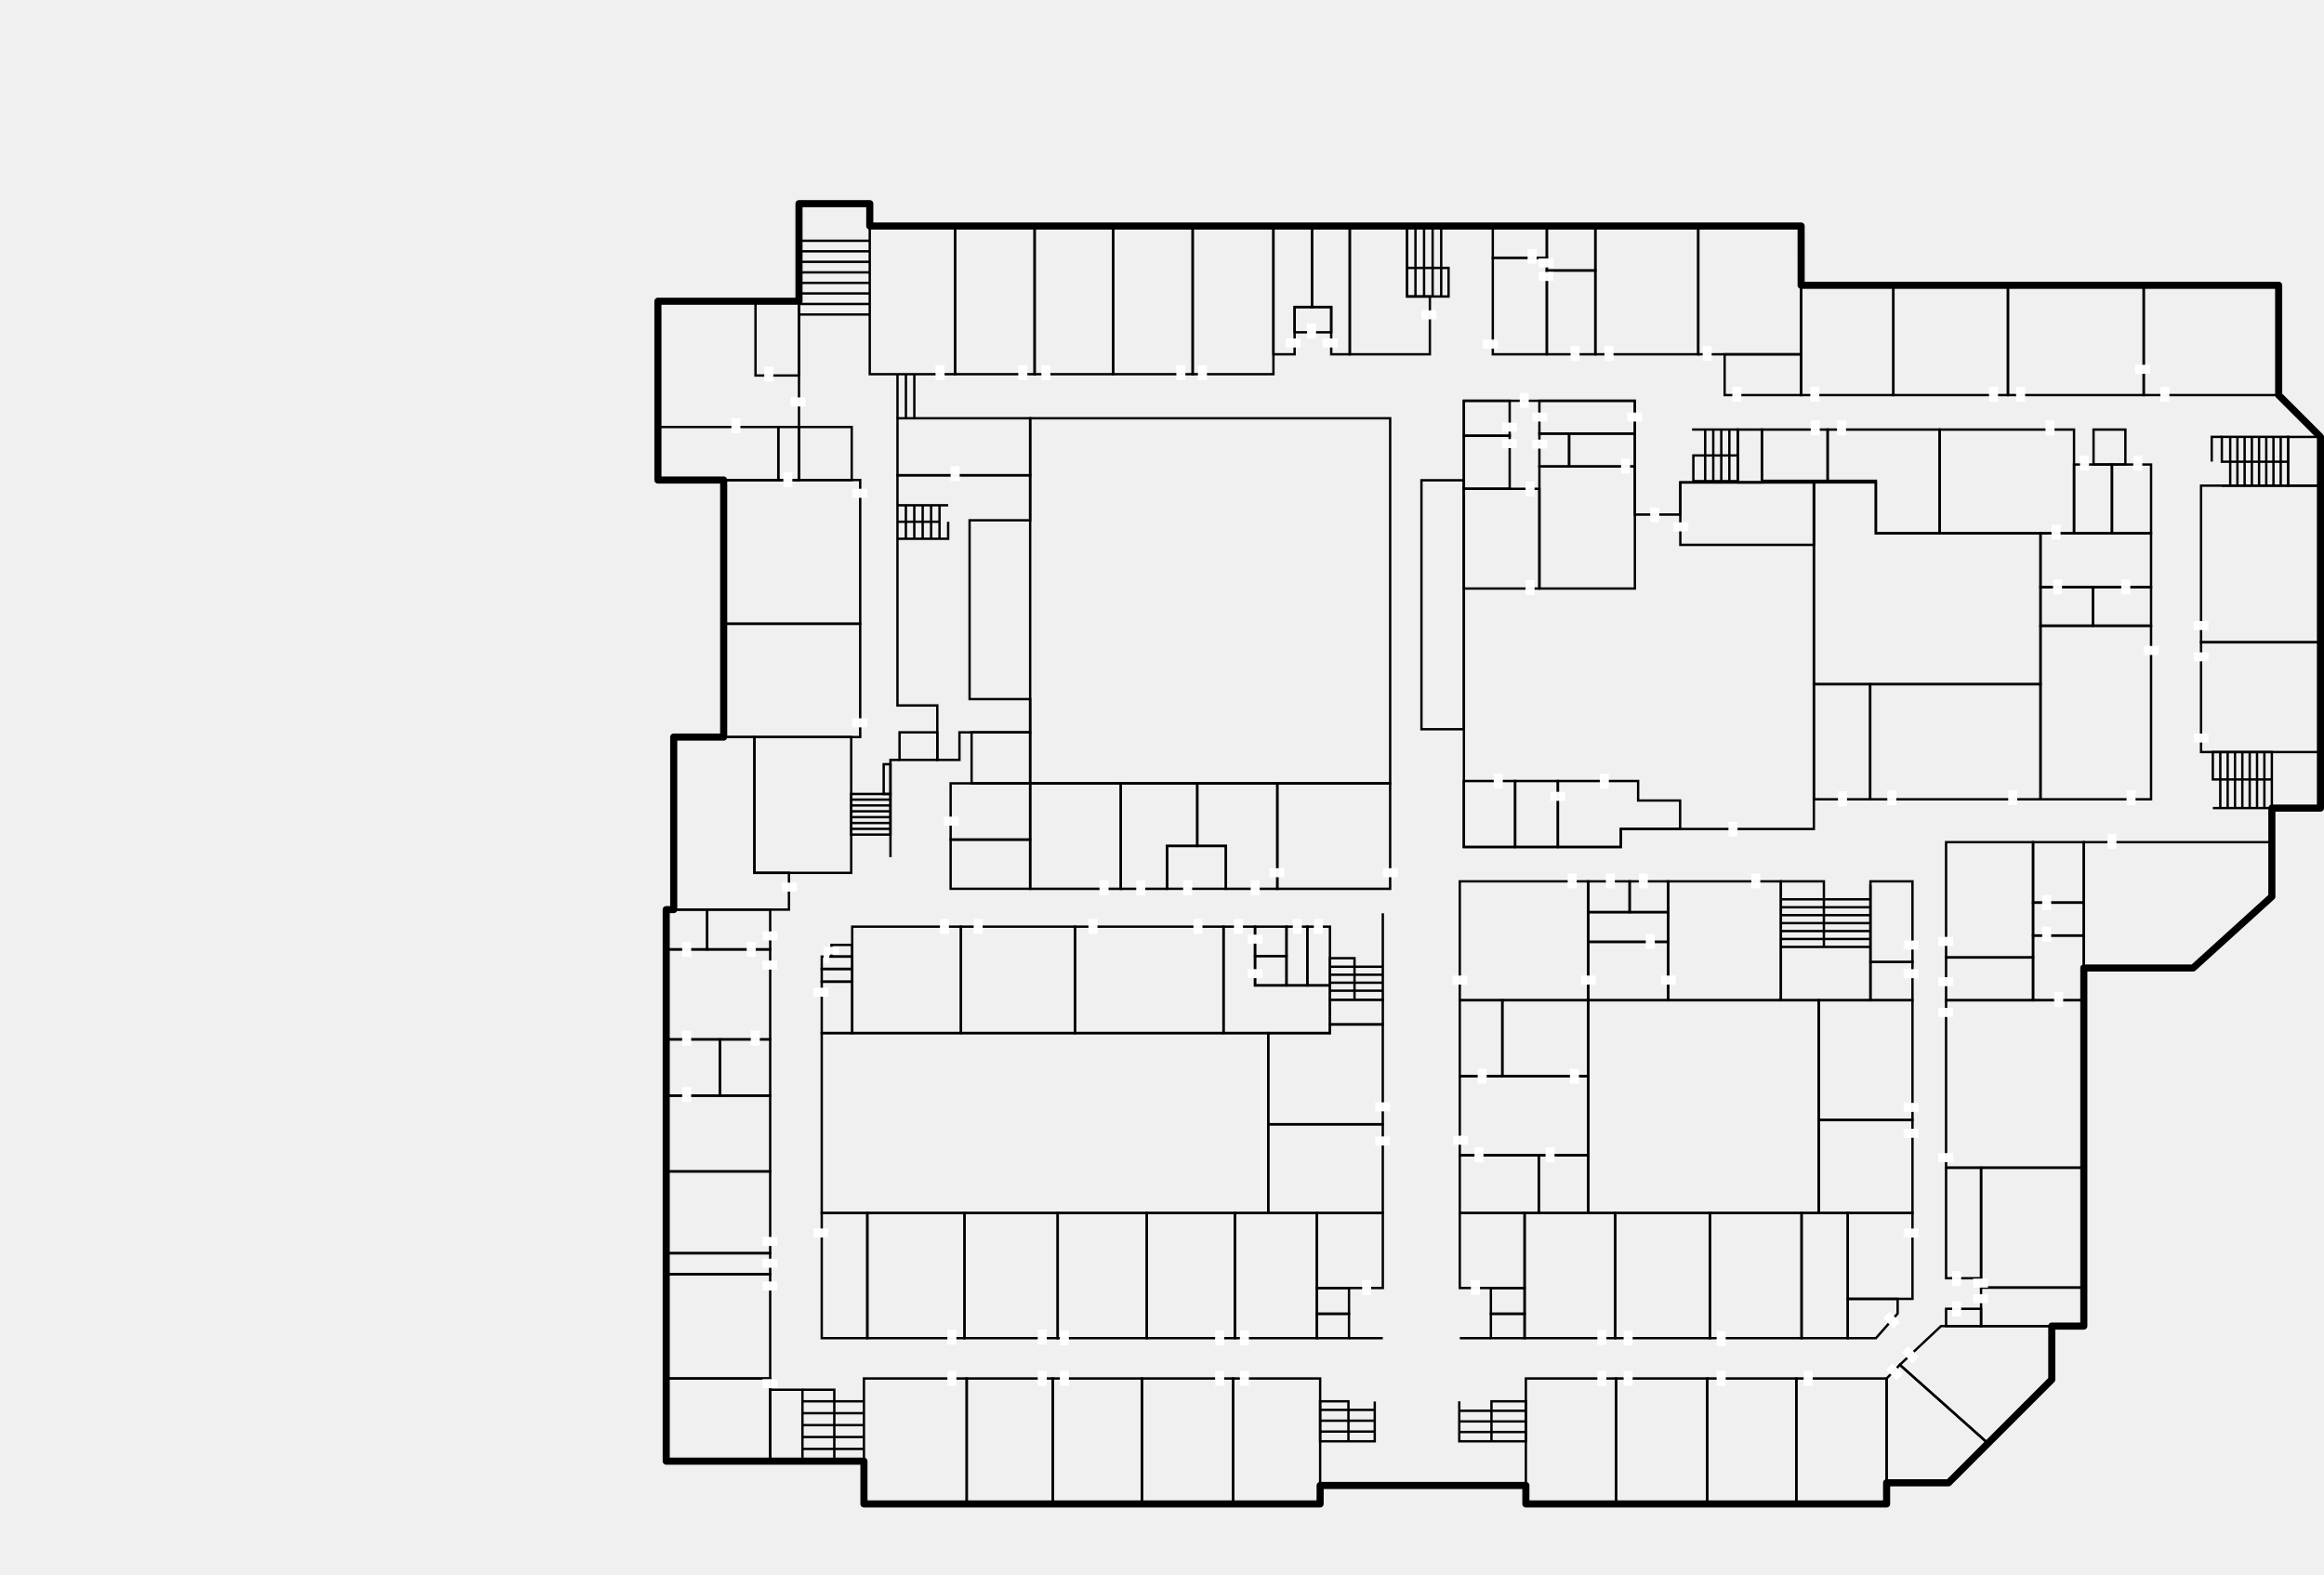
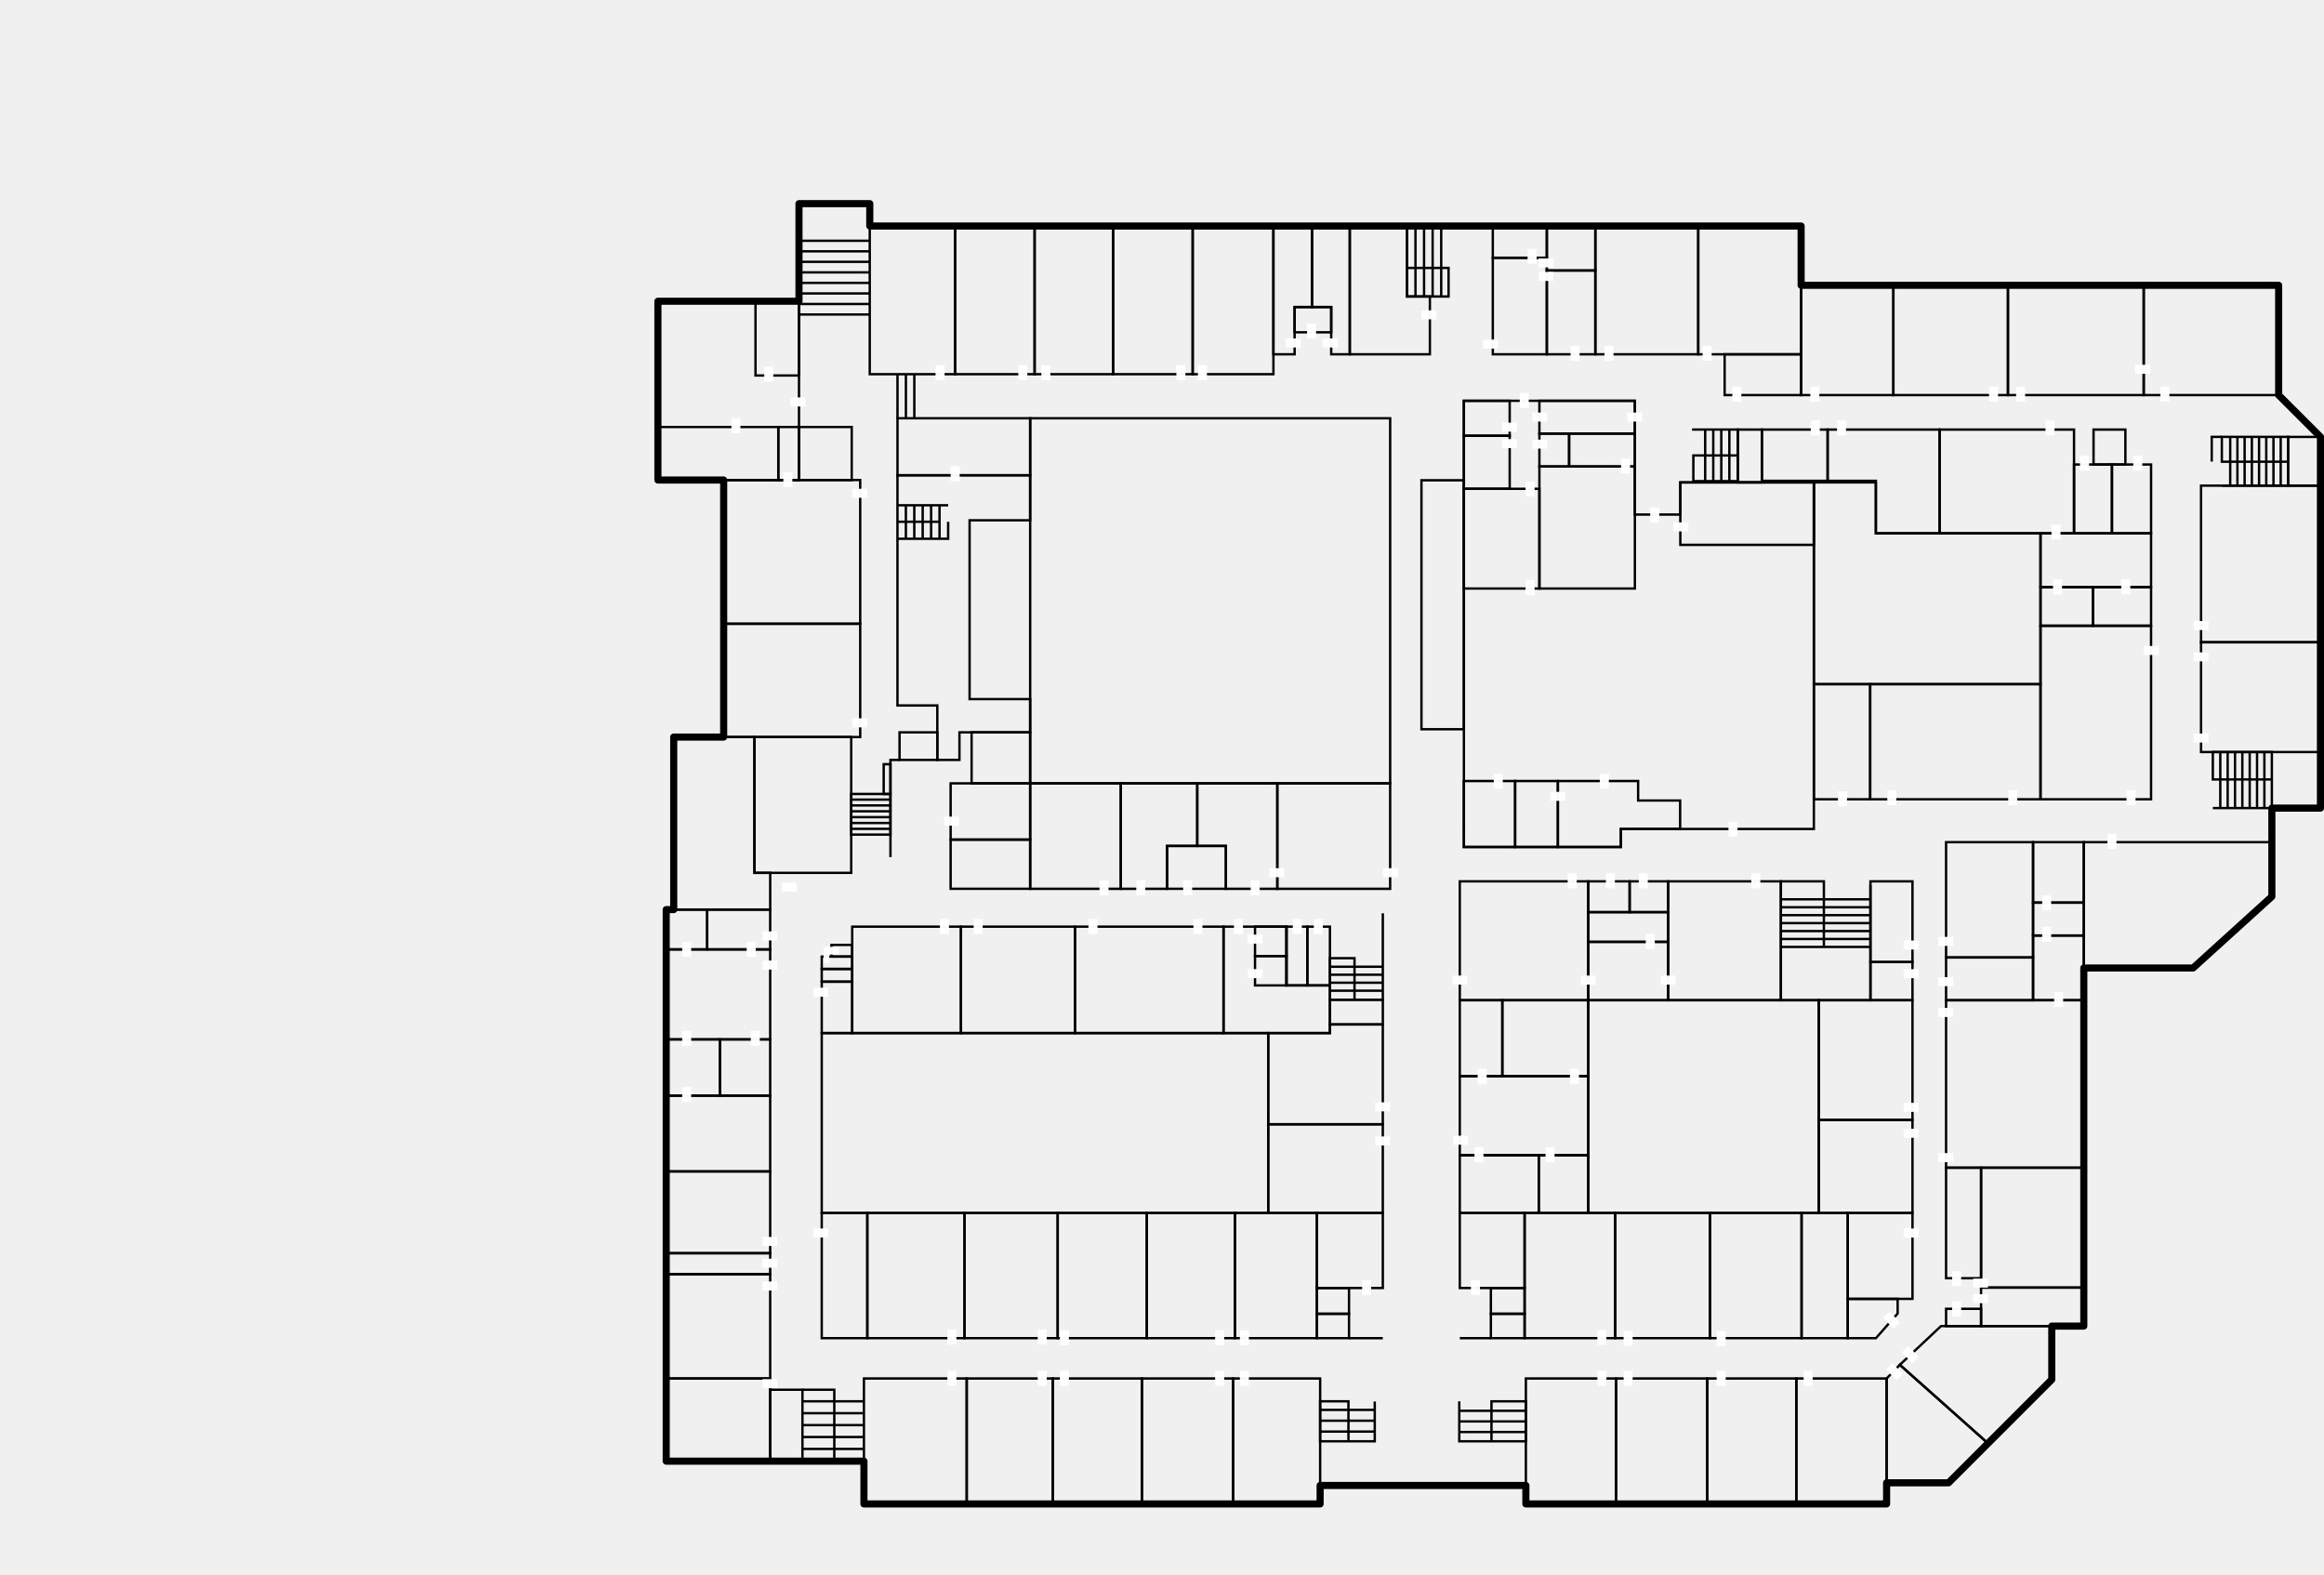
<svg xmlns="http://www.w3.org/2000/svg" width="6.151in" height="4.167in" enable-background="new" version="1.1" viewBox="0 0 590.54 400" xml:space="preserve">
  <g transform="translate(-10.591 -350.69)" fill="none" stroke="#000">
    <g stroke-linecap="round" stroke-width=".602">
      <rect id="room200" x="472.75" y="604.78" width="23.812" height="30.416" />
      <rect id="room266" x="293.44" y="408.08" width="20.216" height="37.652" />
      <rect id="room250" x="555.32" y="423.14" width="34.289" height="27.9" />
      <rect id="room248" x="569.89" y="474.04" width="30.332" height="39.794" />
      <rect id="room246" x="569.89" y="513.83" width="30.332" height="27.899" />
      <path d="m471.5 473.22-1.6e-4 51.261h57.593v-38.334h-41.833l1.6e-4 -12.927z" />
      <rect id="room153" x="503.46" y="459.8" width="34.151" height="26.352" />
      <rect id="room251A" x="529.09" y="499.84" width="13.338" height="9.803" />
      <rect id="room251S" x="542.43" y="499.84" width="14.758" height="9.803" />
      <rect x="537.61" y="468.67" width="9.638" height="17.481" />
      <rect id="room249" x="529.09" y="509.64" width="28.096" height="44.085" />
      <rect id="room247" x="485.81" y="524.48" width="43.281" height="29.244" />
      <rect x="471.5" y="524.48" width="14.312" height="29.244" />
      <rect x="547.25" y="468.67" width="9.939" height="17.481" />
      <path id="room163" d="m272.36 456.92v92.759h91.479v-92.759z" />
      <rect id="room217" x="323.93" y="700.88" width="22.118" height="31.87" />
    </g>
    <path id="room207" d="m489.99 727.38h15.74l10.022-10.022-22.406-19.949-3.356 3.472z" stroke-width=".602px" />
    <path id="room205" d="m493.34 697.41 10.47-9.841h28.147v13.579l-16.211 16.211z" stroke-width=".602px" />
    <g stroke-linecap="round" stroke-width=".602">
      <rect id="room240" x="381.53" y="574.58" width="32.646" height="30.205" />
      <rect id="room238S" x="381.53" y="604.78" width="10.813" height="19.283" />
      <rect id="room238C" x="392.34" y="604.78" width="21.833" height="19.283" />
      <rect id="room238" x="381.53" y="624.07" width="32.646" height="20.103" />
      <rect id="room238B" x="401.6" y="644.17" width="12.573" height="14.686" />
      <rect id="room238A" x="381.53" y="644.17" width="20.073" height="14.686" />
      <rect id="room214" x="398" y="658.85" width="23.032" height="31.782" />
      <rect id="room212" x="421.03" y="658.85" width="24.061" height="31.782" />
      <rect id="room210" x="445.09" y="658.85" width="23.289" height="31.782" />
      <rect id="room202" x="472.75" y="635.2" width="23.812" height="23.656" />
      <rect id="room242" x="434.48" y="574.58" width="28.643" height="30.205" />
      <rect id="room219" x="300.76" y="700.88" width="23.161" height="31.87" />
      <rect id="room221" x="278.12" y="700.88" width="22.646" height="31.87" />
      <rect id="room223" x="256.24" y="700.88" width="21.874" height="31.87" />
      <rect id="room225" x="230.12" y="700.88" width="26.12" height="31.87" />
      <rect id="room216" x="324.39" y="658.85" width="20.837" height="31.782" />
      <rect x="345.23" y="658.85" width="16.741" height="19.044" />
      <rect id="room236" x="332.85" y="636.29" width="29.115" height="22.564" />
-       <path id="room234" transform="translate(10.591 350.69)" d="m337.94 260.24-6.7e-4 2.203h-15.681v23.16h29.115v-23.16l-1e-5 -2.203z" />
      <rect id="room218" x="302" y="658.85" width="22.389" height="31.782" />
      <rect id="room220" x="279.36" y="658.85" width="22.646" height="31.782" />
      <rect id="room222" x="255.68" y="658.85" width="23.675" height="31.782" />
      <rect id="room224" x="230.98" y="658.85" width="24.705" height="31.782" />
-       <path id="room232" transform="translate(10.591 350.69)" d="m310.9 235.4-2e-4 27.04h27.045l6.7e-4 -12.114h-19.037l-4.7e-4 -14.926z" />
      <rect x="329.5" y="586.09" width="7.996" height="7.463" />
      <rect x="329.5" y="593.55" width="7.996" height="7.463" />
      <rect x="337.5" y="586.09" width="5.298" height="14.926" />
      <rect x="342.79" y="586.09" width="5.744" height="14.926" />
      <rect x="345.23" y="684.44" width="8.152" height="6.193" />
      <rect x="345.23" y="677.9" width="8.152" height="6.544" />
      <rect x="381.53" y="658.85" width="16.47" height="19.044" />
      <rect x="389.43" y="684.44" width="8.573" height="6.193" />
      <rect x="389.43" y="677.9" width="8.573" height="6.544" />
    </g>
    <path d="m353.38 690.64h8.589" stroke-width=".602px" />
    <path d="m389.43 690.64h-7.897" stroke-width=".602px" />
    <g>
      <g stroke-linecap="round">
        <g stroke-width=".602">
          <rect x="414.18" y="604.78" width="58.574" height="54.072" />
          <rect x="219.4" y="613.13" width="113.46" height="45.725" />
          <rect x="542.57" y="459.8" width="8.092" height="8.87" />
          <rect x="468.38" y="658.85" width="11.736" height="31.782" />
        </g>
        <rect id="room204" x="480.12" y="658.85" width="16.443" height="21.808" stroke-width=".601" />
      </g>
      <path id="room206" d="m492.79 680.66v3.718l-5.512 6.256h-7.157v-9.974z" stroke-width=".601" />
      <g stroke-linecap="round" stroke-width=".602">
        <rect id="room240A" x="414.18" y="589.94" width="20.307" height="14.841" />
        <rect x="414.18" y="582.4" width="20.307" height="7.547" />
        <rect x="424.69" y="574.58" width="9.794" height="7.817" />
        <rect x="414.18" y="574.58" width="10.512" height="7.817" />
        <rect id="room242A" x="485.88" y="574.58" width="10.68" height="20.501" />
        <rect x="485.88" y="595.08" width="10.68" height="9.704" />
        <rect id="room203C" x="513.99" y="677.79" width="26.107" height="9.78" />
        <rect id="room203D" x="505.1" y="683.18" width="8.895" height="4.389" />
        <rect id="room203B" x="513.99" y="647.33" width="26.107" height="30.459" />
        <rect id="room203A" x="505.1" y="647.33" width="8.895" height="28.077" />
        <rect id="room201" x="505.1" y="604.78" width="35.002" height="42.546" />
        <rect id="room201A" x="527.2" y="588.34" width="12.899" height="16.443" />
        <rect x="505.1" y="593.92" width="22.103" height="10.867" />
        <rect x="505.1" y="564.62" width="22.103" height="29.296" />
        <rect x="527.2" y="579.98" width="12.899" height="8.356" />
        <rect id="room244A" x="527.2" y="564.62" width="12.899" height="15.364" />
        <path id="room244" d="m540.1 564.62h47.784v13.819l-20.025 18.153h-27.759z" />
        <rect id="room252" x="520.82" y="423.14" width="34.502" height="27.9" />
        <rect id="room254" x="491.71" y="423.14" width="29.111" height="27.9" />
        <rect id="room256" x="468.27" y="423.14" width="23.438" height="27.899" />
        <rect id="room256A" x="448.83" y="440.67" width="19.441" height="10.364" />
        <rect id="room258" x="442.12" y="408.08" width="26.146" height="32.596" />
        <rect id="room260" x="415.98" y="408.08" width="26.146" height="32.596" />
        <rect id="room262C" x="403.65" y="408.08" width="12.323" height="11.302" />
        <rect id="room262A" x="403.65" y="419.38" width="12.323" height="21.294" />
        <rect id="room262B" x="389.92" y="408.08" width="13.731" height="8.067" />
        <rect id="room262" x="389.92" y="416.15" width="13.731" height="24.529" />
        <rect id="room209" x="467.06" y="700.88" width="22.93" height="31.87" />
        <rect id="room211" x="444.41" y="700.88" width="22.642" height="31.87" />
        <rect id="room213" x="421.23" y="700.88" width="23.181" height="31.87" />
        <rect id="room215" x="398.32" y="700.88" width="22.912" height="31.87" />
        <rect x="437.57" y="473.22" width="33.927" height="15.87" />
        <path d="m475 459.8 28.456-2.3e-4v26.352l-16.201 3e-5v-13.331l-12.255 2.3e-4z" />
        <rect x="452.18" y="459.8" width="6.112" height="13.425" />
        <rect id="room261A" x="382.57" y="452.48" width="11.64" height="8.881" />
        <rect x="382.57" y="461.36" width="11.64" height="13.477" />
        <rect x="382.57" y="474.84" width="19.188" height="25.338" />
        <rect id="room261B" x="401.76" y="469.18" width="24.259" height="30.998" />
        <rect x="401.76" y="452.48" width="24.259" height="8.342" />
        <rect x="409.31" y="460.82" width="16.712" height="8.356" />
        <rect x="401.76" y="460.82" width="7.547" height="8.356" />
        <path id="room245" d="m382.57 452.48h43.447v28.91h11.557v-8.169l33.927 1e-5 -1.5e-4 88.053h-49.037v4.574h-39.893z" />
        <rect x="371.79" y="472.68" width="10.782" height="63.254" />
        <rect id="room264" x="313.66" y="408.08" width="20.512" height="37.652" />
        <rect id="room268" x="273.49" y="408.08" width="19.947" height="37.652" />
        <rect id="room270" x="253.28" y="408.08" width="20.216" height="37.652" />
        <rect id="room272" x="231.6" y="408.08" width="21.672" height="37.652" />
        <path id="room262D" d="m353.58 408.08h14.566v17.904h5.784v14.692h-20.35z" />
        <rect x="458.29" y="459.8" width="16.712" height="13.02" />
        <rect id="room243" x="335.16" y="549.68" width="28.674" height="26.793" />
        <rect x="272.36" y="549.68" width="23.032" height="26.793" />
        <rect id="room241B" x="307.15" y="565.58" width="14.946" height="10.89" />
        <path id="room241A" d="m295.39 549.68h19.427v15.903h-7.668v10.89h-11.759z" />
        <path id="room243A" d="m314.82 549.68h20.346v26.793h-13.068v-10.89h-7.278z" />
        <rect x="252.15" y="563.97" width="20.211" height="12.498" />
        <rect id="room239" x="252.15" y="549.68" width="20.211" height="14.295" />
        <rect x="257.48" y="536.72" width="14.874" height="12.961" />
        <rect x="348.54" y="604.66" width="13.434" height="6.272" />
        <rect id="room230" x="283.75" y="586.09" width="37.745" height="27.04" />
        <rect id="room228" x="254.77" y="586.09" width="28.971" height="27.04" />
        <rect id="room226" x="227.14" y="586.09" width="27.637" height="27.04" />
        <rect x="219.4" y="593.69" width="7.742" height="3.145" />
        <rect x="219.4" y="596.83" width="7.742" height="3.24" />
        <rect x="219.4" y="600.07" width="7.742" height="13.056" />
        <rect x="221.87" y="590.73" width="5.264" height="2.954" />
        <rect x="219.4" y="658.85" width="11.58" height="31.782" />
        <rect x="206.3" y="703.74" width="8.196" height="18.146" />
        <rect id="room227" x="179.88" y="700.88" width="26.419" height="21.006" />
        <rect id="room229" x="179.88" y="674.39" width="26.419" height="26.493" />
        <rect id="room229A" x="179.88" y="669.05" width="26.419" height="5.337" />
        <rect id="room231" x="179.88" y="648.28" width="26.419" height="20.775" />
        <rect id="room233" x="179.88" y="629.02" width="26.419" height="19.251" />
        <rect id="room235C" x="179.88" y="614.73" width="13.649" height="14.295" />
        <rect id="room235S" x="193.53" y="614.73" width="12.77" height="14.295" />
        <rect id="room235" x="179.88" y="591.86" width="26.419" height="22.872" />
        <rect id="room235B" x="179.88" y="581.76" width="10.409" height="10.102" />
        <rect id="room235A" x="190.29" y="581.76" width="16.01" height="10.102" />
-         <path id="room237" transform="translate(10.591 350.69)" d="m171.2 187.23v43.838h29.277v-9.338h-8.768v-34.5z" />
        <rect x="202.3" y="537.92" width="24.587" height="34.5" />
        <rect id="room278" x="194.48" y="509.14" width="34.693" height="28.781" />
        <rect id="room276" x="194.48" y="472.61" width="34.693" height="36.524" />
        <rect x="213.62" y="459.14" width="13.399" height="13.477" />
        <rect id="room274" x="177.77" y="427.19" width="35.85" height="45.419" />
        <rect x="202.57" y="427.19" width="11.052" height="18.868" />
        <rect x="208.36" y="459.14" width="5.256" height="13.477" />
        <rect x="177.77" y="459.14" width="30.594" height="13.477" />
        <rect x="238.65" y="456.92" width="33.713" height="14.487" />
        <path transform="translate(10.591 350.69)" d="m228.05 120.71v58.492h10.127v13.829h5.626v-7.008h17.96v-8.439h-15.385v-45.424h15.385v-11.449z" />
        <rect x="239.17" y="536.72" width="9.603" height="7.008" />
        <rect x="339.56" y="428.66" width="9.302" height="6.419" />
        <path d="m334.17 408.08h9.805l-4.1e-4 20.586-4.416-1.2e-4v12.011h-5.389z" />
        <path d="m343.97 408.08h9.603v32.597h-4.717v-12.011h-4.886z" />
        <rect id="room251" x="529.09" y="486.15" width="28.096" height="13.69" />
        <rect x="382.57" y="549.09" width="13.019" height="16.761" />
        <rect x="395.59" y="549.09" width="10.864" height="16.761" />
        <path id="room245A" transform="translate(10.591 350.69)" d="m395.86 198.4v16.76h16.01v-4.574h15.059v-7.231h-10.674v-4.955h-4.385z" />
+         <path id="room237" d="m181.79 537.92h20.51v34.5h4.003v9.339h-24.512z" />
+         <path id="room234" d="m332.85 613.13 15.681 1.4e-4 6.7e-4 -2.203h13.434l-8.2e-4 25.364h-29.115z" />
+         <path id="room232" d="m321.49 586.09h16.004v14.926h11.041l-6.4e-4 12.114h-27.045z" />
      </g>
    </g>
  </g>
  <g transform="translate(-10.591 -350.69)" fill="#fff" opacity=".97">
    <rect x="559.55" y="448.92" width="2.296" height="3.789" enable-background="new" opacity="1" />
    <rect x="522.89" y="448.92" width="2.296" height="3.789" enable-background="new" opacity="1" />
    <rect x="516.01" y="448.92" width="2.296" height="3.789" enable-background="new" opacity="1" />
    <rect transform="rotate(90)" x="443.33" y="-556.93" width="2.296" height="3.789" enable-background="new" opacity="1" />
    <rect x="470.6" y="448.92" width="2.296" height="3.789" enable-background="new" opacity="1" />
    <rect x="450.78" y="448.92" width="2.296" height="3.789" enable-background="new" opacity="1" />
    <rect x="443.24" y="438.54" width="2.296" height="3.789" enable-background="new" opacity="1" />
    <rect x="418.3" y="438.54" width="2.296" height="3.789" enable-background="new" opacity="1" />
    <rect x="409.68" y="438.54" width="2.296" height="3.789" enable-background="new" opacity="1" />
    <rect x="398.76" y="413.88" width="2.296" height="3.789" enable-background="new" opacity="1" />
    <rect transform="rotate(90)" x="416.31" y="-405.32" width="2.296" height="3.789" enable-background="new" opacity="1" />
    <rect transform="rotate(90)" x="419.75" y="-405.32" width="2.296" height="3.789" enable-background="new" opacity="1" />
    <rect transform="rotate(90)" x="436.93" y="-391.23" width="2.296" height="3.789" enable-background="new" opacity="1" />
    <rect transform="rotate(90)" x="429.5" y="-375.6" width="2.296" height="3.789" enable-background="new" opacity="1" />
    <rect transform="rotate(90)" x="436.65" y="-350.44" width="2.296" height="3.789" enable-background="new" opacity="1" />
    <rect transform="rotate(90)" x="436.65" y="-341.11" width="2.296" height="3.789" enable-background="new" opacity="1" />
    <rect x="342.72" y="432.84" width="2.296" height="3.789" enable-background="new" opacity="1" />
    <rect x="314.99" y="443.42" width="2.296" height="3.789" enable-background="new" opacity="1" />
    <rect x="309.51" y="443.42" width="2.296" height="3.789" enable-background="new" opacity="1" />
    <rect x="275.21" y="443.42" width="2.296" height="3.789" enable-background="new" opacity="1" />
    <rect x="269.35" y="443.42" width="2.296" height="3.789" enable-background="new" opacity="1" />
    <rect x="248.32" y="443.42" width="2.296" height="3.789" enable-background="new" opacity="1" />
    <rect x="204.79" y="443.82" width="2.296" height="3.789" enable-background="new" opacity="1" />
    <rect x="196.44" y="456.9" width="2.296" height="3.789" enable-background="new" opacity="1" />
    <rect x="209.64" y="470.64" width="2.296" height="3.789" enable-background="new" opacity="1" />
    <rect transform="rotate(90)" x="451.63" y="-215.27" width="2.296" height="3.789" enable-background="new" opacity="1" />
    <rect x="252.15" y="469.12" width="2.296" height="3.789" enable-background="new" opacity="1" />
    <rect transform="rotate(90)" x="474.84" y="-230.99" width="2.296" height="3.789" enable-background="new" opacity="1" />
    <rect transform="rotate(90)" x="533.16" y="-230.99" width="2.296" height="3.789" enable-background="new" opacity="1" />
    <rect transform="rotate(90)" x="574.9" y="-213.08" width="2.296" height="3.789" enable-background="new" opacity="1" />
    <rect transform="rotate(90)" x="558.13" y="-254.25" width="2.296" height="3.789" enable-background="new" opacity="1" />
    <rect transform="rotate(90)" x="587.29" y="-208.12" width="2.296" height="3.789" enable-background="new" opacity="1" />
    <rect x="200.32" y="589.97" width="2.296" height="3.789" enable-background="new" opacity="1" />
    <rect x="183.93" y="589.97" width="2.296" height="3.789" enable-background="new" opacity="1" />
    <rect x="183.93" y="612.55" width="2.296" height="3.789" enable-background="new" opacity="1" />
    <rect x="201.37" y="612.55" width="2.296" height="3.789" enable-background="new" opacity="1" />
    <rect x="183.93" y="626.84" width="2.296" height="3.789" enable-background="new" opacity="1" />
    <rect transform="rotate(90)" x="664.92" y="-208.12" width="2.296" height="3.789" enable-background="new" opacity="1" />
    <rect transform="rotate(90)" x="670.45" y="-208.12" width="2.296" height="3.789" enable-background="new" opacity="1" />
    <rect transform="rotate(90)" x="676.24" y="-208.12" width="2.296" height="3.789" enable-background="new" opacity="1" />
    <rect transform="rotate(90)" x="701.04" y="-208.12" width="2.296" height="3.789" enable-background="new" opacity="1" />
    <rect x="251.32" y="698.94" width="2.296" height="3.789" enable-background="new" opacity="1" />
    <rect x="274.28" y="698.94" width="2.296" height="3.789" enable-background="new" opacity="1" />
    <rect x="279.91" y="698.94" width="2.296" height="3.789" enable-background="new" opacity="1" />
    <rect x="319.36" y="698.94" width="2.296" height="3.789" enable-background="new" opacity="1" />
    <rect x="325.65" y="698.94" width="2.296" height="3.789" enable-background="new" opacity="1" />
    <rect x="325.65" y="688.65" width="2.296" height="3.789" enable-background="new" opacity="1" />
    <rect x="319.36" y="688.65" width="2.296" height="3.789" enable-background="new" opacity="1" />
    <rect x="279.91" y="688.65" width="2.296" height="3.789" enable-background="new" opacity="1" />
    <rect x="274.28" y="688.46" width="2.296" height="3.789" enable-background="new" opacity="1" />
    <rect x="251.32" y="688.46" width="2.296" height="3.789" enable-background="new" opacity="1" />
    <rect x="356.72" y="675.88" width="2.296" height="3.789" enable-background="new" opacity="1" />
    <rect x="384.36" y="675.88" width="2.296" height="3.789" enable-background="new" opacity="1" />
    <rect x="416.49" y="698.94" width="2.296" height="3.789" enable-background="new" opacity="1" />
    <rect x="416.49" y="688.56" width="2.296" height="3.789" enable-background="new" opacity="1" />
    <rect x="423.16" y="698.94" width="2.296" height="3.789" enable-background="new" opacity="1" />
    <rect x="423.16" y="688.75" width="2.296" height="3.789" enable-background="new" opacity="1" />
    <rect x="446.8" y="698.94" width="2.296" height="3.789" enable-background="new" opacity="1" />
    <rect x="446.8" y="688.84" width="2.296" height="3.789" enable-background="new" opacity="1" />
    <rect x="468.9" y="698.94" width="2.296" height="3.789" enable-background="new" opacity="1" />
    <rect transform="rotate(-45)" x="-147.66" y="840.42" width="2.296" height="3.789" enable-background="new" opacity="1" />
    <rect transform="rotate(-45)" x="-141.73" y="840.15" width="2.296" height="3.789" enable-background="new" opacity="1" />
    <rect x="506.64" y="681.29" width="2.296" height="3.789" enable-background="new" opacity="1" />
    <rect x="506.64" y="673.61" width="2.296" height="3.789" enable-background="new" opacity="1" />
    <rect transform="rotate(90)" x="679.46" y="-515.75" width="2.296" height="3.789" enable-background="new" opacity="1" />
    <rect transform="rotate(90)" x="675.5" y="-515.75" width="2.296" height="3.789" enable-background="new" opacity="1" />
    <rect transform="rotate(-45)" x="-138.9" y="830.58" width="2.296" height="3.789" enable-background="new" opacity="1" />
    <rect transform="rotate(90)" x="662.78" y="-498.12" width="2.296" height="3.789" enable-background="new" opacity="1" />
    <rect transform="rotate(90)" x="637.43" y="-498.12" width="2.296" height="3.789" enable-background="new" opacity="1" />
    <rect transform="rotate(90)" x="630.85" y="-498.12" width="2.296" height="3.789" enable-background="new" opacity="1" />
    <rect transform="rotate(90)" x="643.62" y="-506.89" width="2.296" height="3.789" enable-background="new" opacity="1" />
    <rect transform="rotate(90)" x="606.74" y="-506.89" width="2.296" height="3.789" enable-background="new" opacity="1" />
    <rect transform="rotate(90)" x="596.89" y="-498.12" width="2.296" height="3.789" enable-background="new" opacity="1" />
    <rect transform="rotate(90)" x="589.61" y="-498.12" width="2.296" height="3.789" enable-background="new" opacity="1" />
    <rect transform="rotate(90)" x="598.92" y="-506.89" width="2.296" height="3.789" enable-background="new" opacity="1" />
    <rect transform="rotate(90)" x="588.68" y="-506.89" width="2.296" height="3.789" enable-background="new" opacity="1" />
    <rect x="532.56" y="602.7" width="2.296" height="3.789" enable-background="new" opacity="1" />
    <rect x="529.51" y="586.12" width="2.296" height="3.789" enable-background="new" opacity="1" />
    <rect x="529.51" y="578.12" width="2.296" height="3.789" enable-background="new" opacity="1" />
    <rect x="546.1" y="562.49" width="2.296" height="3.789" enable-background="new" opacity="1" />
    <rect x="477.63" y="551.71" width="2.296" height="3.789" enable-background="new" opacity="1" />
    <rect transform="rotate(90)" x="537.01" y="-571.8" width="2.296" height="3.789" enable-background="new" opacity="1" />
    <rect transform="rotate(90)" x="516.39" y="-571.8" width="2.296" height="3.789" enable-background="new" opacity="1" />
    <rect transform="rotate(90)" x="508.44" y="-571.8" width="2.296" height="3.789" enable-background="new" opacity="1" />
    <rect transform="rotate(90)" x="514.77" y="-559.13" width="2.296" height="3.789" enable-background="new" opacity="1" />
    <rect x="550.95" y="551.44" width="2.296" height="3.789" enable-background="new" opacity="1" />
    <rect x="520.89" y="551.44" width="2.296" height="3.789" enable-background="new" opacity="1" />
    <rect x="490.16" y="551.44" width="2.296" height="3.789" enable-background="new" opacity="1" />
    <rect x="549.61" y="497.88" width="2.296" height="3.789" enable-background="new" opacity="1" />
    <rect x="532.27" y="497.88" width="2.296" height="3.789" enable-background="new" opacity="1" />
    <rect x="531.89" y="483.96" width="2.296" height="3.789" enable-background="new" opacity="1" />
    <rect x="539.13" y="466.43" width="2.296" height="3.789" enable-background="new" opacity="1" />
    <rect x="552.66" y="466.43" width="2.296" height="3.789" enable-background="new" opacity="1" />
    <rect x="530.36" y="457.47" width="2.296" height="3.789" enable-background="new" opacity="1" />
    <rect x="477.38" y="457.47" width="2.296" height="3.789" enable-background="new" opacity="1" />
    <rect x="470.71" y="457.47" width="2.296" height="3.789" enable-background="new" opacity="1" />
    <rect x="429.92" y="479.58" width="2.296" height="3.789" enable-background="new" opacity="1" />
    <rect transform="rotate(90)" x="483.37" y="-439.6" width="2.296" height="3.789" enable-background="new" opacity="1" />
    <rect x="396.76" y="450.47" width="2.296" height="3.789" enable-background="new" opacity="1" />
    <rect x="398.24" y="472.98" width="2.296" height="3.789" enable-background="new" opacity="1" />
    <rect x="422.5" y="467.18" width="2.296" height="3.789" enable-background="new" opacity="1" />
    <rect x="398.24" y="498.04" width="2.296" height="3.789" enable-background="new" opacity="1" />
    <rect transform="rotate(90)" x="462.34" y="-403.75" width="2.296" height="3.789" enable-background="new" opacity="1" />
    <rect transform="rotate(90)" x="455.47" y="-403.75" width="2.296" height="3.789" enable-background="new" opacity="1" />
    <rect transform="rotate(90)" x="458.03" y="-396.07" width="2.296" height="3.789" enable-background="new" opacity="1" />
    <rect transform="rotate(90)" x="462.21" y="-396.07" width="2.296" height="3.789" enable-background="new" opacity="1" />
    <rect transform="rotate(90)" x="455.47" y="-427.88" width="2.296" height="3.789" enable-background="new" opacity="1" />
    <rect x="449.8" y="559.42" width="2.296" height="3.789" enable-background="new" opacity="1" />
    <rect x="417.11" y="547.23" width="2.296" height="3.789" enable-background="new" opacity="1" />
    <rect x="390.16" y="547.23" width="2.296" height="3.789" enable-background="new" opacity="1" />
    <rect transform="rotate(90)" x="551.83" y="-408.34" width="2.296" height="3.789" enable-background="new" opacity="1" />
    <rect x="328.39" y="574.3" width="2.296" height="3.789" enable-background="new" opacity="1" />
    <rect x="311.23" y="574.3" width="2.296" height="3.789" enable-background="new" opacity="1" />
    <rect x="299.32" y="574.3" width="2.296" height="3.789" enable-background="new" opacity="1" />
    <rect x="289.98" y="574.3" width="2.296" height="3.789" enable-background="new" opacity="1" />
    <rect transform="rotate(90)" x="571.24" y="-336.95" width="2.296" height="3.789" enable-background="new" opacity="1" />
    <rect x="324.14" y="584.14" width="2.296" height="3.789" enable-background="new" opacity="1" />
    <rect transform="rotate(90)" x="588.11" y="-331.42" width="2.296" height="3.789" enable-background="new" opacity="1" />
    <rect transform="rotate(90)" x="596.88" y="-331.42" width="2.296" height="3.789" enable-background="new" opacity="1" />
    <rect x="339.1" y="584.14" width="2.296" height="3.789" enable-background="new" opacity="1" />
    <rect x="344.44" y="584.14" width="2.296" height="3.789" enable-background="new" opacity="1" />
    <rect x="313.85" y="584.14" width="2.296" height="3.789" enable-background="new" opacity="1" />
    <rect x="287.17" y="584.14" width="2.296" height="3.789" enable-background="new" opacity="1" />
    <rect x="258" y="584.14" width="2.296" height="3.789" enable-background="new" opacity="1" />
    <rect x="249.43" y="584.14" width="2.296" height="3.789" enable-background="new" opacity="1" />
    <rect x="219.86" y="591.59" width="1.449" height="3.789" enable-background="new" opacity="1" />
    <rect transform="rotate(90)" x="591.21" y="-223.73" width="1.963" height="3.789" enable-background="new" opacity="1" />
    <rect transform="rotate(90)" x="601.59" y="-221.08" width="2.296" height="3.789" enable-background="new" opacity="1" />
    <rect transform="rotate(90)" x="662.77" y="-221.08" width="2.296" height="3.789" enable-background="new" opacity="1" />
    <rect transform="rotate(90)" x="630.72" y="-363.82" width="2.296" height="3.789" enable-background="new" opacity="1" />
    <rect transform="rotate(90)" x="639.39" y="-363.82" width="2.296" height="3.789" enable-background="new" opacity="1" />
    <rect transform="rotate(90)" x="639.2" y="-383.64" width="2.296" height="3.789" enable-background="new" opacity="1" />
    <rect x="385.26" y="642.15" width="2.296" height="3.789" enable-background="new" opacity="1" />
    <rect x="403.32" y="642.15" width="2.296" height="3.789" enable-background="new" opacity="1" />
    <rect x="409.52" y="622.2" width="2.296" height="3.789" enable-background="new" opacity="1" />
    <rect x="386.07" y="622.2" width="2.296" height="3.789" enable-background="new" opacity="1" />
    <rect x="408.95" y="572.55" width="2.296" height="3.789" enable-background="new" opacity="1" />
    <rect transform="rotate(90)" x="598.51" y="-383.45" width="2.296" height="3.789" enable-background="new" opacity="1" />
    <rect transform="rotate(90)" x="598.51" y="-416.07" width="2.296" height="3.789" enable-background="new" opacity="1" />
    <rect transform="rotate(90)" x="598.51" y="-436.42" width="2.296" height="3.789" enable-background="new" opacity="1" />
    <rect x="428.79" y="587.97" width="2.296" height="3.789" enable-background="new" opacity="1" />
    <rect x="418.65" y="572.55" width="2.296" height="3.789" enable-background="new" opacity="1" />
    <rect x="427.01" y="572.55" width="2.296" height="3.789" enable-background="new" opacity="1" />
    <rect x="455.6" y="572.55" width="2.296" height="3.789" enable-background="new" opacity="1" />
    <rect transform="rotate(90)" x="594.7" y="-208.12" width="2.296" height="3.789" enable-background="new" opacity="1" />
    <rect transform="rotate(90)" x="571.24" y="-365.79" width="2.296" height="3.789" enable-background="new" opacity="1" />
  </g>
  <g transform="translate(-10.591 -350.69)" fill="none" stroke="#000">
    <g stroke-width=".602px">
      <path d="m474.05 591.32v-16.744h-10.928l-1e-5 30.205 22.756-6e-5v-29.292" />
      <path d="m485.88 579.14h-22.756" />
      <path d="m485.88 581.16h-22.756" />
      <path d="m485.88 583.17h-22.756" />
      <path d="m485.88 585.19h-22.756" />
      <path d="m485.88 587.21h-22.756" />
      <path d="m485.88 589.22h-22.756" />
      <path d="m485.88 591.24h-22.756" />
    </g>
    <path d="m575.17 461.65 16.839 2.5e-4v6.314h-16.839z" stroke-width=".601" />
    <g stroke-width=".602px">
      <path d="m590.13 461.66v12.385" />
      <path d="m588.29 461.66v12.385" />
      <path d="m586.46 461.66v12.385" />
      <path d="m584.63 461.66v12.385" />
      <path d="m582.8 461.66v12.385" />
      <path d="m580.96 461.66v12.385" />
      <path d="m579.13 461.66v12.385" />
      <path d="m577.3 461.66v12.385" />
      <path d="m452.18 466.37h-11.299v6.527l11.3 6e-5 -3.6e-4 -13.104-11.622 1.8e-4 11.622-1.8e-4" />
      <path d="m450.03 459.8v13.104" />
      <path d="m447.98 459.8v13.104" />
      <path d="m445.94 459.8v13.104" />
      <path d="m443.89 459.8v13.104" />
      <path d="m587.88 548.69h-15l7e-5 -6.961 15 2.1e-4 3.1e-4 14.238-15-1.1e-4" />
      <path d="m585.98 541.73v14.238" />
      <path d="m584.12 541.73v14.238" />
      <path d="m582.25 541.73v14.238" />
      <path d="m580.38 541.73v14.238" />
      <path d="m578.52 541.73v14.238" />
      <path d="m576.65 541.73v14.238" />
      <path d="m574.78 541.73v14.238" />
      <path d="m389.58 716.84v-10.159l8.742 1.6e-4 9e-5 10.16-16.925-3.7e-4 9e-5 -10.159" />
      <path d="m398.32 714.48h-16.925" />
      <path d="m398.32 711.79h-16.925" />
      <path d="m398.32 709.09h-16.925" />
      <path d="m235.14 544.82-7e-5 7.562 1.724 4.5e-4v-7.563z" />
      <path d="m240.78 479.03v8.509" />
      <path d="m245.05 479.03v8.509" />
      <path d="m247.19 479.03v8.509" />
      <path d="m249.33 479.03v8.509" />
      <path d="m242.92 479.03v8.509" />
      <path d="m368.14 418.73h10.537l-6e-4 7.257h-10.537l-6.3e-4 -17.904h10.538" />
      <path d="m376.81 425.98 6e-4 -17.904" />
      <path d="m374.63 425.98 6e-4 -17.904" />
      <path d="m372.45 425.98 6.1e-4 -17.904" />
      <path d="m370.27 425.98 6e-4 -17.904" />
      <path d="m353.24 716.84v-10.163h-7.2l-4e-5 10.163 13.882-1.7e-4 -1.8e-4 -10.106" />
      <path d="m359.93 708.86h-13.882" />
      <path d="m359.93 714.37h-13.882" />
      <path d="m359.93 711.61h-13.882" />
    </g>
    <path d="m214.5 706.68h15.629" stroke-width=".601" />
    <g stroke-width=".602px">
      <path d="m214.5 709.7h15.629" />
      <path d="m214.5 712.73h15.629" />
      <path d="m361.97 582.69v21.965h-13.434v-10.554h6.241v10.554" />
      <path d="m348.54 598.3h13.434" />
      <path d="m348.54 600.33h13.434" />
      <path d="m348.54 602.36h13.434" />
      <path d="m348.54 596.27h13.434" />
      <path d="m238.65 456.92-8.3e-4 -11.188" />
    </g>
    <path d="m242.93 456.92-8.3e-4 -11.188" stroke-width=".601" />
    <path d="m240.79 456.92-8.3e-4 -11.188" stroke-width=".602px" />
    <path d="m238.65 487.54h12.871v-4.316" stroke-width=".602px" />
    <g stroke-width=".601">
      <path d="m592.01 467.97v6.07l-16.839-6.2e-4" />
      <path d="m575.17 461.65h-2.568v6.278" />
      <path d="m592.01 461.66 8.217 4.2e-4 4.6e-4 12.384-8.218 6.3e-4z" />
    </g>
    <path d="m214.5 715.75h15.629" stroke-width=".602px" />
    <path d="m214.5 718.78h15.629" stroke-width=".602px" />
    <path d="m214.49 703.74h8.101v18.147" stroke-width=".601" />
    <g stroke-width=".602px">
      <path d="m226.88 552.38-7e-5 10.318 9.979 4.5e-4v-10.319z" />
      <path d="m226.88 553.81h9.979z" />
      <path d="m226.88 555.29h9.979z" />
      <path d="m226.88 556.78h9.979z" />
      <path d="m226.88 558.27h9.979z" />
      <path d="m226.88 559.75h9.979z" />
      <path d="m226.88 561.24h9.979z" />
      <path d="m236.86 568.42v-24.689h2.307" />
      <path d="m238.65 479.03h12.871" />
      <path d="m238.65 483.22 10.679-2.9e-4" />
    </g>
    <g stroke-width=".601">
      <path d="m213.62 414.51h17.985" />
      <path d="m213.62 417.18h17.985" />
      <path d="m213.62 419.86h17.985" />
      <path d="m213.62 422.53h17.985" />
      <path d="m213.62 425.21h17.985" />
      <path d="m213.62 427.89h17.985" />
      <path d="m213.62 430.56h17.985" />
      <path d="m213.62 411.83h17.985" />
      <path d="m213.62 430.56v-28.163h17.986" />
    </g>
    <path d="m214.49 721.89h15.629" stroke-width=".602px" />
  </g>
  <g transform="translate(-10.591 -350.69)">
    <path d="m468.27 423.14h121.34v27.9l10.617 10.617v94.315h-12.345v22.468l-20.025 18.153h-27.759v90.976h-8.139v13.579l-26.233 26.233h-15.74v5.37l-91.665-3e-5v-4.693l-52.278 2.3e-4v4.693h-115.92v-10.864h-50.244v-140.13l1.907-9e-4v-43.838l12.695-1e-5v-65.305h-16.712v-45.419h35.85l-4.7e-4 -24.794h17.986l-5.2e-4 5.679h236.66z" fill="none" stroke="#000" stroke-linecap="round" stroke-linejoin="round" stroke-width="1.807" />
  </g>
</svg>
